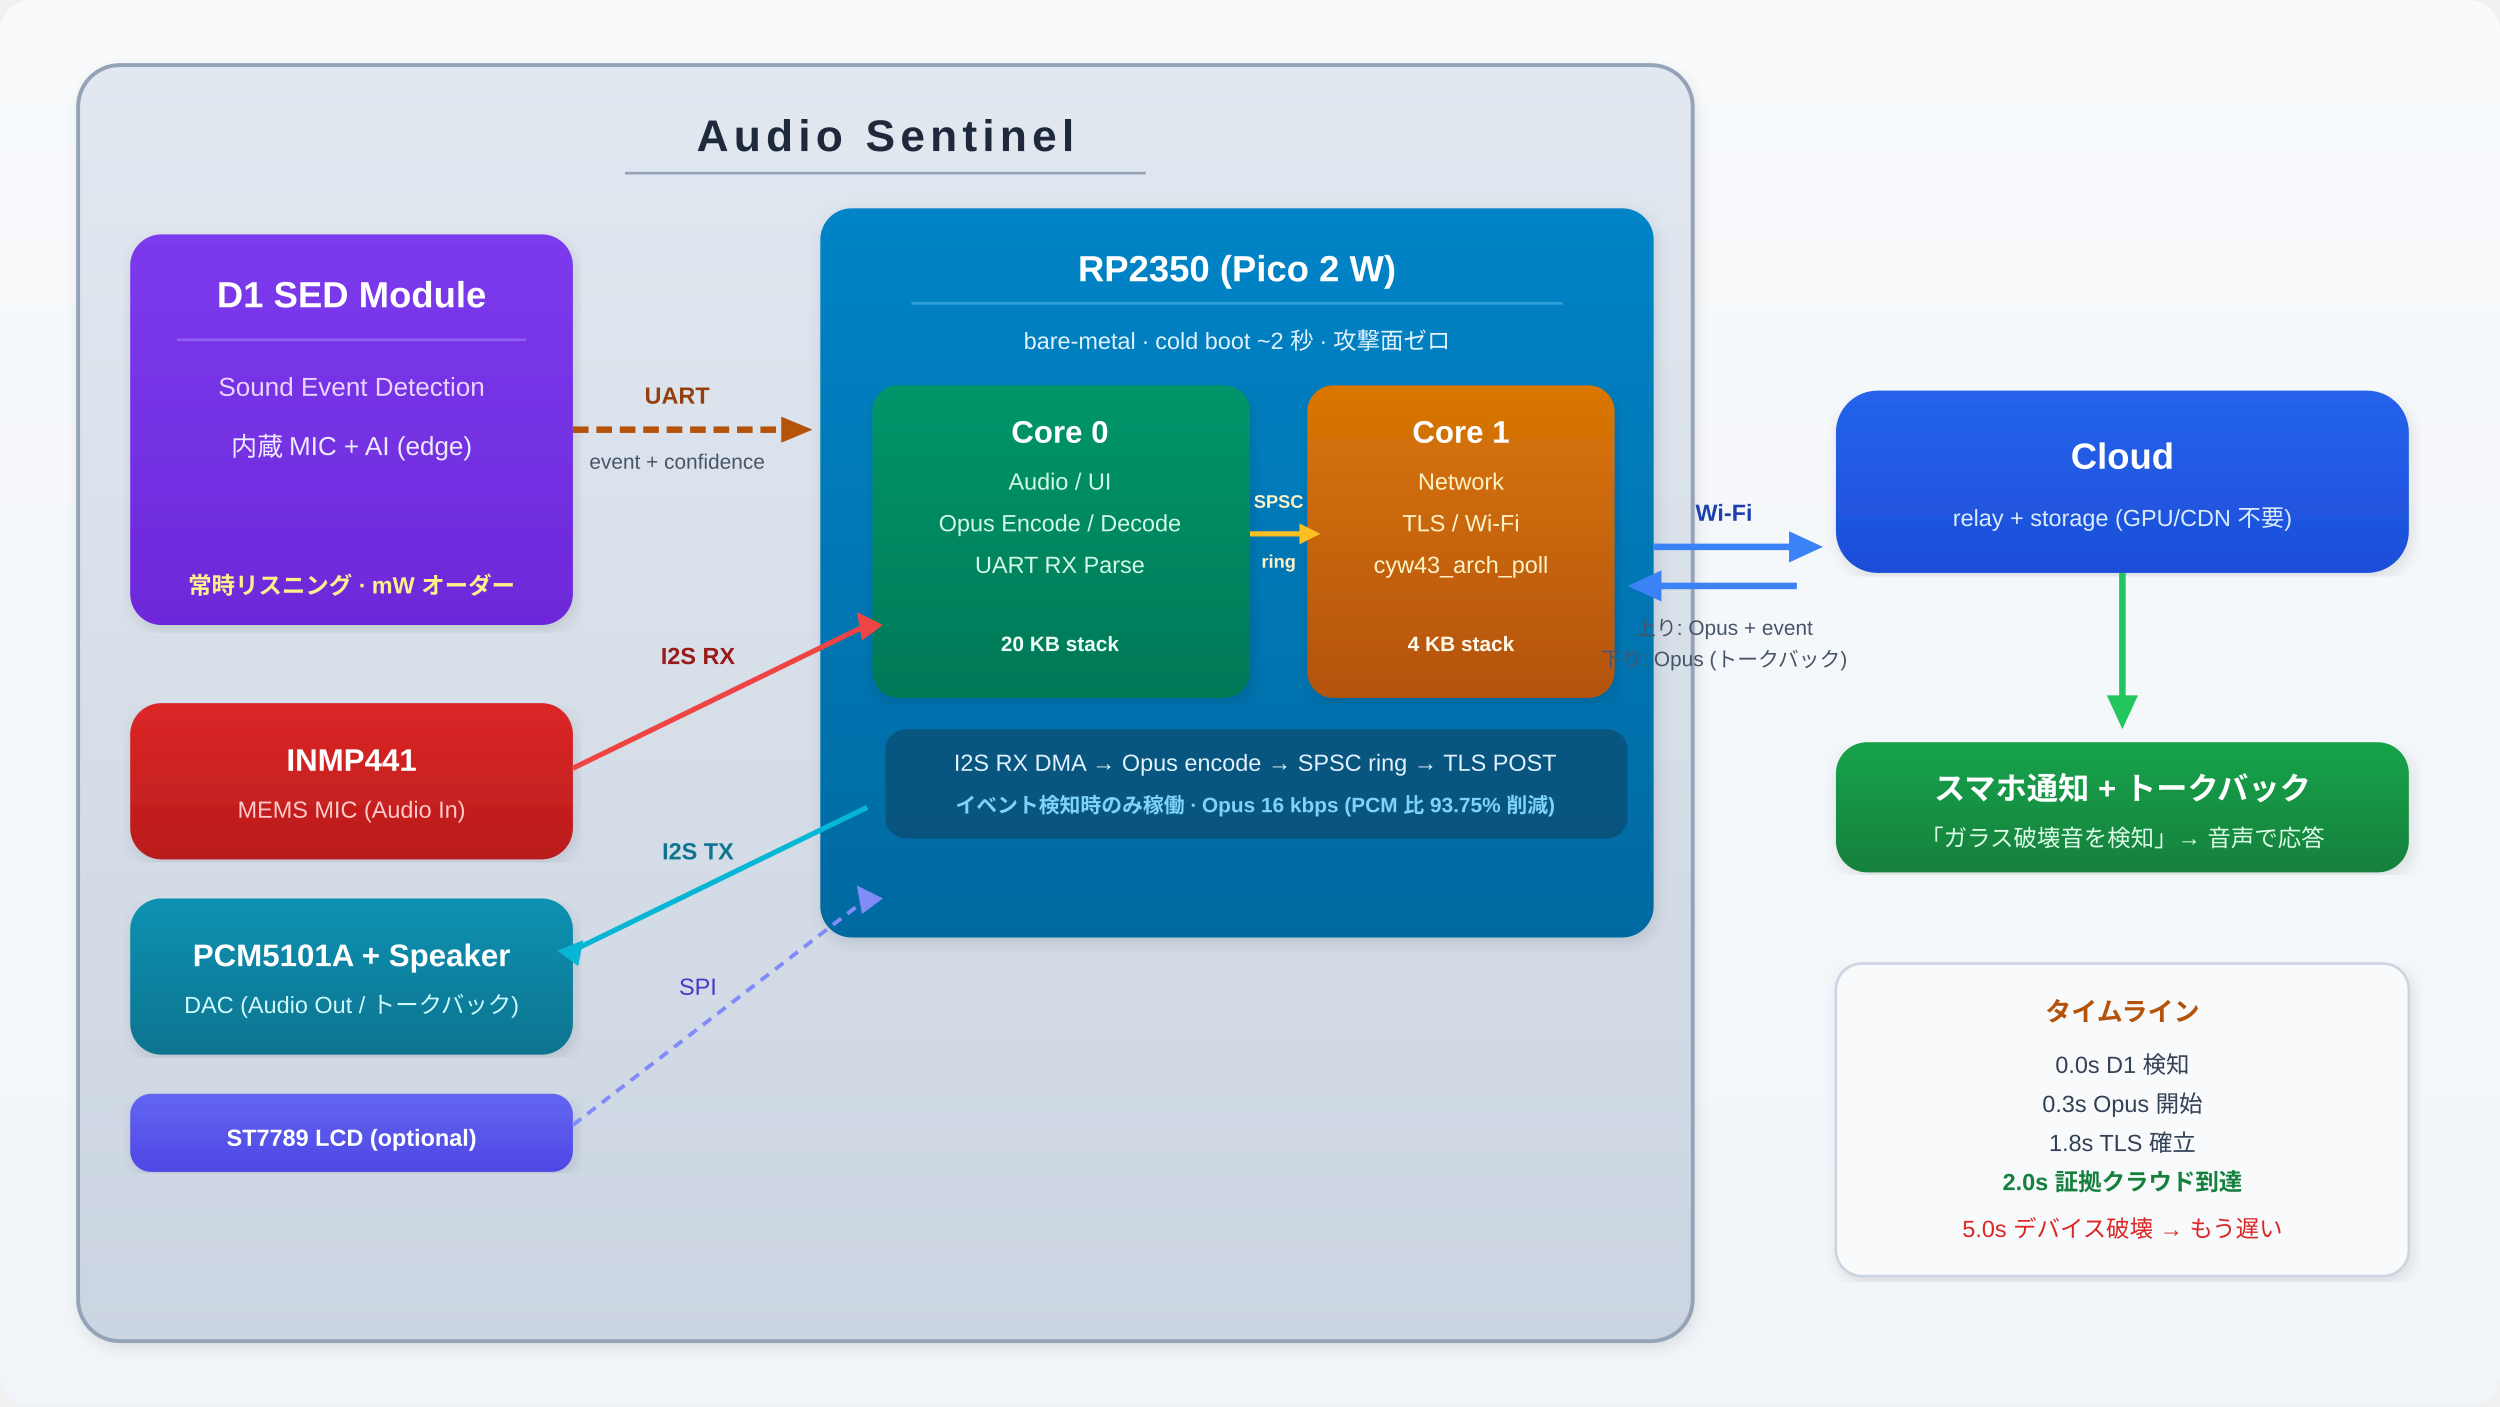
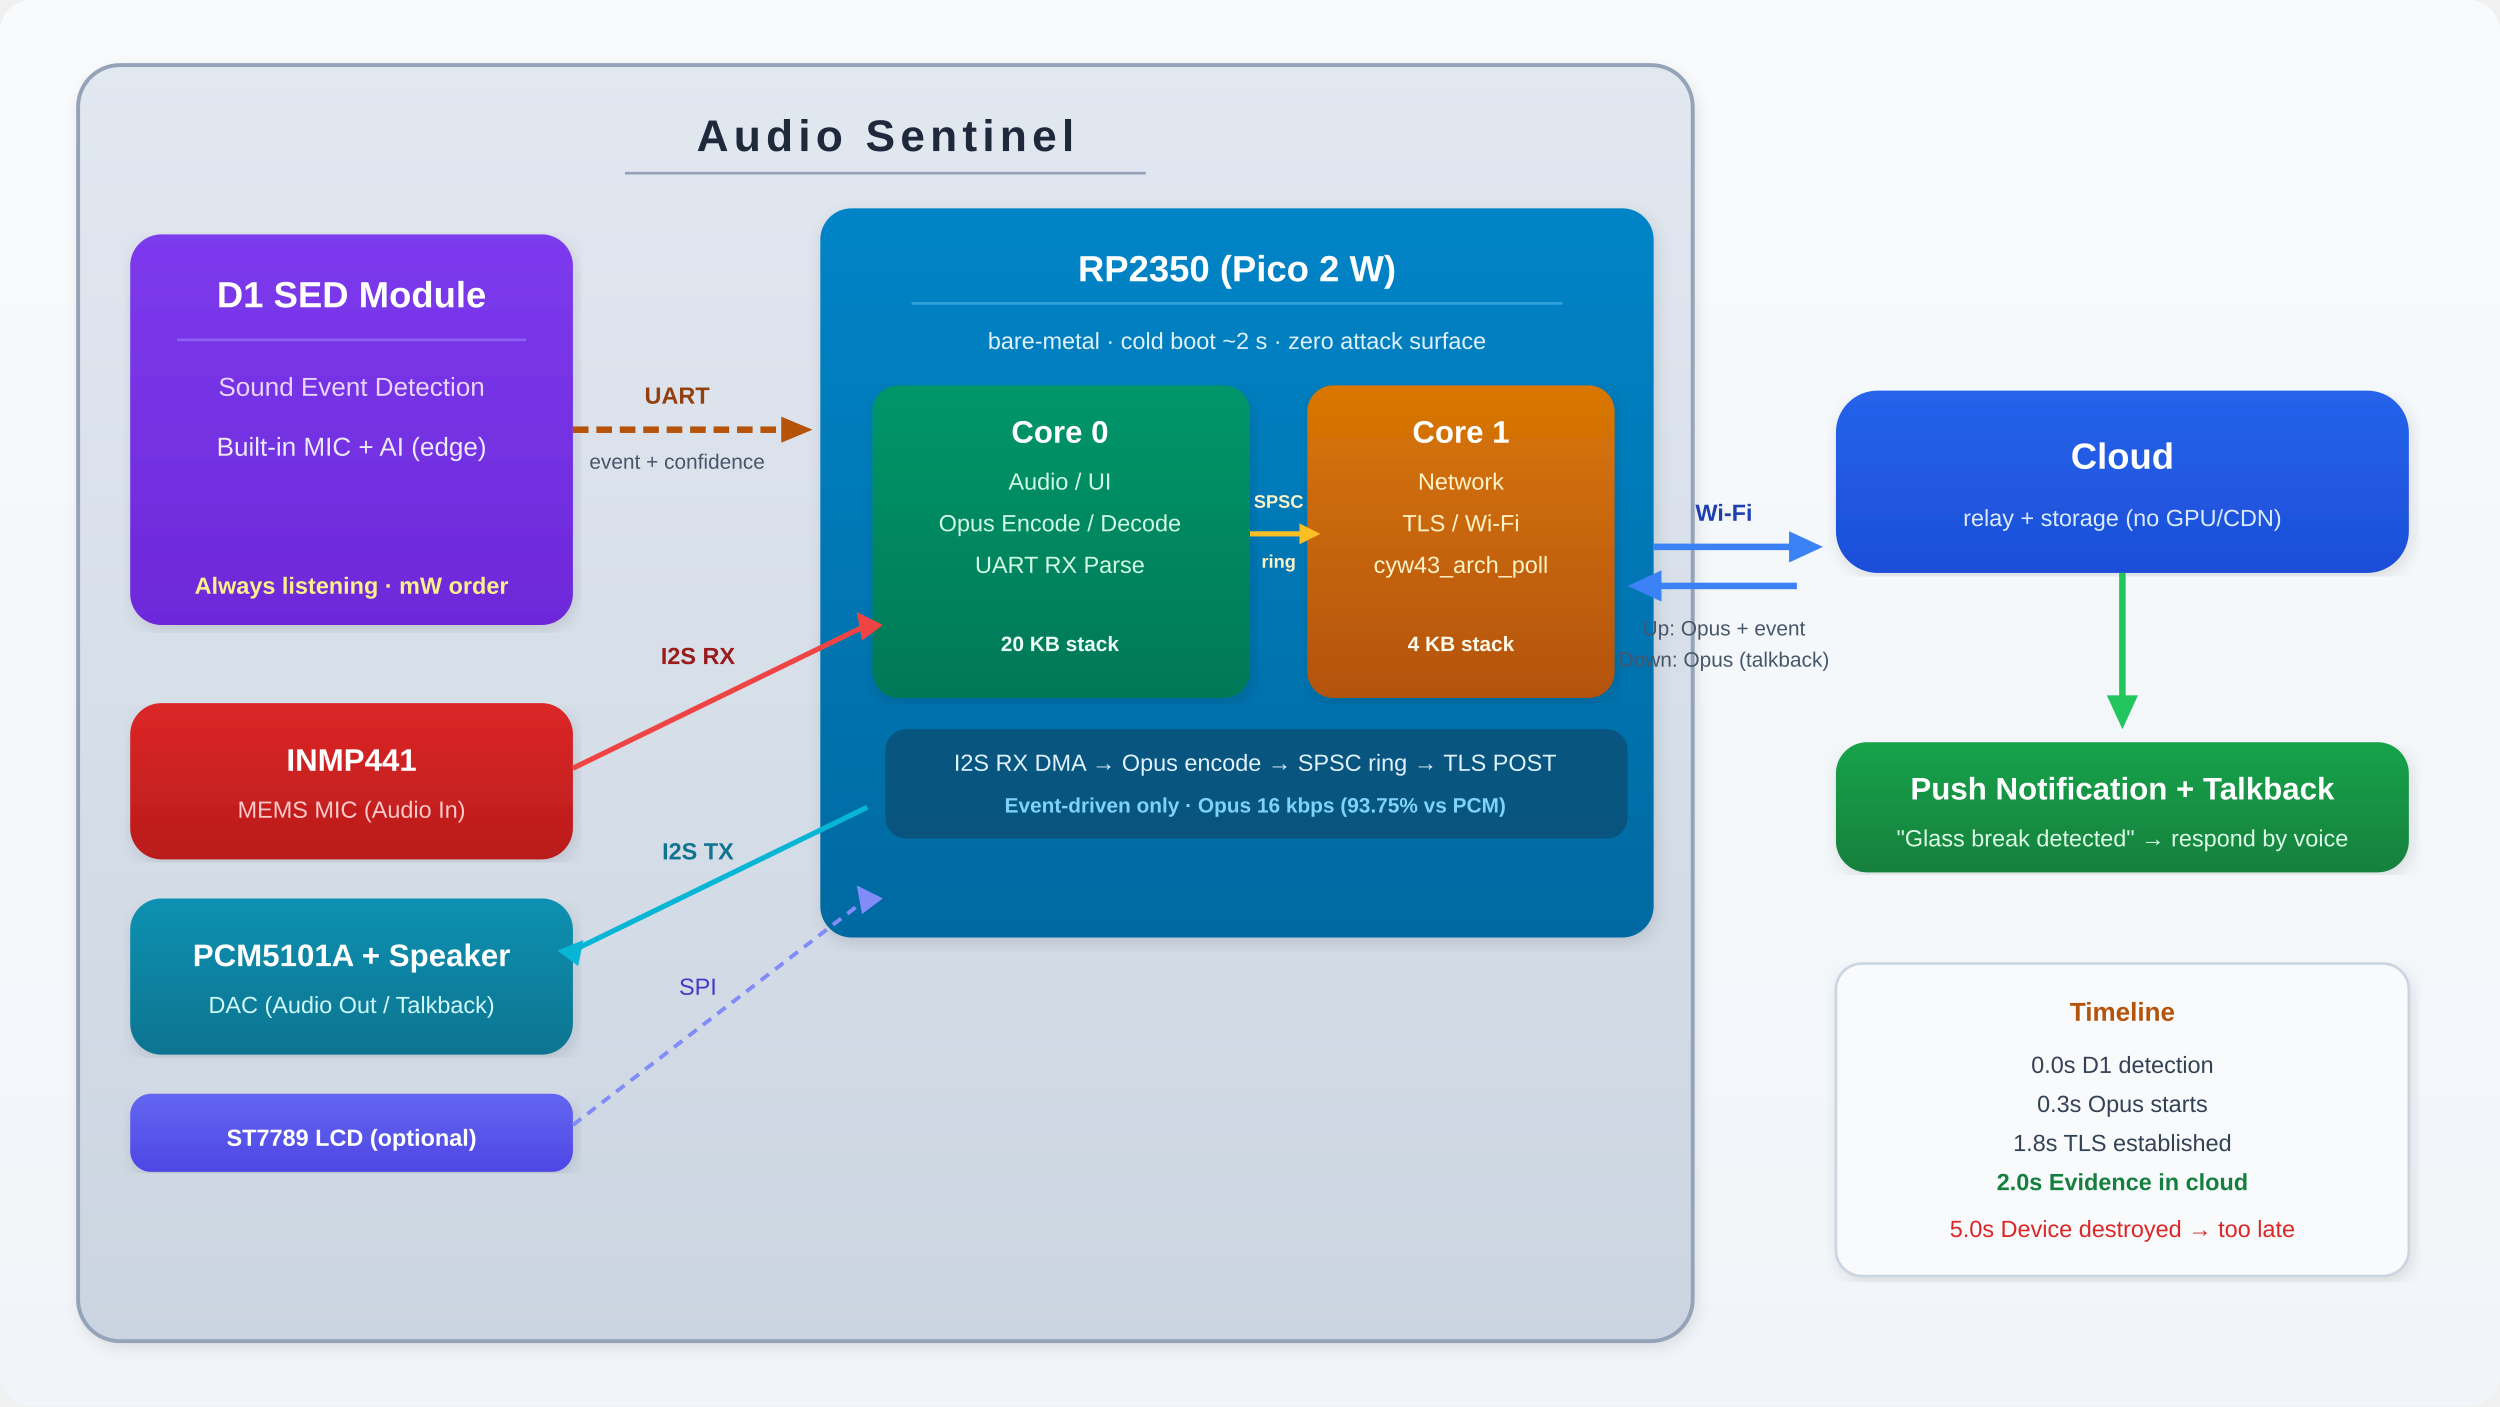
<svg xmlns="http://www.w3.org/2000/svg" viewBox="0 0 960 540" font-family="'Helvetica Neue', Arial, sans-serif">
  <defs>
    <filter id="shadow" x="-2%" y="-2%" width="104%" height="104%">
      <feDropShadow dx="1" dy="2" stdDeviation="3" flood-opacity="0.12" />
    </filter>
    <linearGradient id="bgGrad" x1="0" y1="0" x2="0" y2="1">
      <stop offset="0%" stop-color="#f8fafc" />
      <stop offset="100%" stop-color="#f1f5f9" />
    </linearGradient>
    <linearGradient id="deviceGrad" x1="0" y1="0" x2="0" y2="1">
      <stop offset="0%" stop-color="#e2e8f0" />
      <stop offset="100%" stop-color="#cbd5e1" />
    </linearGradient>
    <linearGradient id="d1Grad" x1="0" y1="0" x2="0" y2="1">
      <stop offset="0%" stop-color="#7c3aed" />
      <stop offset="100%" stop-color="#6d28d9" />
    </linearGradient>
    <linearGradient id="rpGrad" x1="0" y1="0" x2="0" y2="1">
      <stop offset="0%" stop-color="#0284c7" />
      <stop offset="100%" stop-color="#0369a1" />
    </linearGradient>
    <linearGradient id="core0Grad" x1="0" y1="0" x2="0" y2="1">
      <stop offset="0%" stop-color="#059669" />
      <stop offset="100%" stop-color="#047857" />
    </linearGradient>
    <linearGradient id="core1Grad" x1="0" y1="0" x2="0" y2="1">
      <stop offset="0%" stop-color="#d97706" />
      <stop offset="100%" stop-color="#b45309" />
    </linearGradient>
    <linearGradient id="micGrad" x1="0" y1="0" x2="0" y2="1">
      <stop offset="0%" stop-color="#dc2626" />
      <stop offset="100%" stop-color="#b91c1c" />
    </linearGradient>
    <linearGradient id="spkGrad" x1="0" y1="0" x2="0" y2="1">
      <stop offset="0%" stop-color="#0891b2" />
      <stop offset="100%" stop-color="#0e7490" />
    </linearGradient>
    <linearGradient id="lcdGrad" x1="0" y1="0" x2="0" y2="1">
      <stop offset="0%" stop-color="#6366f1" />
      <stop offset="100%" stop-color="#4f46e5" />
    </linearGradient>
    <linearGradient id="cloudGrad" x1="0" y1="0" x2="0" y2="1">
      <stop offset="0%" stop-color="#2563eb" />
      <stop offset="100%" stop-color="#1d4ed8" />
    </linearGradient>
    <linearGradient id="phoneGrad" x1="0" y1="0" x2="0" y2="1">
      <stop offset="0%" stop-color="#16a34a" />
      <stop offset="100%" stop-color="#15803d" />
    </linearGradient>
  </defs>
  <rect width="960" height="540" rx="12" fill="url(#bgGrad)" />
  <rect x="30" y="25" width="620" height="490" rx="16" fill="url(#deviceGrad)" filter="url(#shadow)" />
  <rect x="30" y="25" width="620" height="490" rx="16" fill="none" stroke="#94a3b8" stroke-width="1.5" />
  <text x="340" y="58" text-anchor="middle" fill="#1e293b" font-size="17" font-weight="700" letter-spacing="2">Audio Sentinel</text>
  <rect x="240" y="66" width="200" height="1" fill="#94a3b8" />
  <rect x="50" y="90" width="170" height="150" rx="12" fill="url(#d1Grad)" filter="url(#shadow)" />
  <text x="135" y="118" text-anchor="middle" fill="#fff" font-size="14" font-weight="700">D1 SED Module</text>
  <rect x="68" y="130" width="134" height="1" fill="#a78bfa" opacity="0.5" />
  <text x="135" y="152" text-anchor="middle" fill="#e9d5ff" font-size="10">Sound Event Detection</text>
-   <text x="135" y="175" text-anchor="middle" fill="#ede9fe" font-size="10">内蔵 MIC + AI (edge)</text>
-   <text x="135" y="228" text-anchor="middle" fill="#fef08a" font-size="9" font-weight="600">常時リスニング ∙ mW オーダー</text>
+   <text x="135" y="175" text-anchor="middle" fill="#ede9fe" font-size="10">Built-in MIC + AI (edge)</text>
+   <text x="135" y="228" text-anchor="middle" fill="#fef08a" font-size="9" font-weight="600">Always listening · mW order</text>
  <line x1="220" y1="165" x2="300" y2="165" stroke="#b45309" stroke-width="2.5" stroke-dasharray="6,3" />
  <polygon points="300,160 312,165 300,170" fill="#b45309" />
  <text x="260" y="155" text-anchor="middle" fill="#92400e" font-size="9" font-weight="600">UART</text>
  <text x="260" y="180" text-anchor="middle" fill="#475569" font-size="8">event + confidence</text>
  <rect x="315" y="80" width="320" height="280" rx="12" fill="url(#rpGrad)" filter="url(#shadow)" />
  <text x="475" y="108" text-anchor="middle" fill="#fff" font-size="14" font-weight="700">RP2350 (Pico 2 W)</text>
  <rect x="350" y="116" width="250" height="1" fill="#7dd3fc" opacity="0.4" />
-   <text x="475" y="134" text-anchor="middle" fill="#e0f2fe" font-size="9">bare-metal ∙ cold boot ~2 秒 ∙ 攻撃面ゼロ</text>
+   <text x="475" y="134" text-anchor="middle" fill="#e0f2fe" font-size="9">bare-metal · cold boot ~2 s · zero attack surface</text>
  <rect x="335" y="148" width="145" height="120" rx="10" fill="url(#core0Grad)" filter="url(#shadow)" />
  <text x="407" y="170" text-anchor="middle" fill="#fff" font-size="12" font-weight="700">Core 0</text>
  <text x="407" y="188" text-anchor="middle" fill="#d1fae5" font-size="9">Audio / UI</text>
  <text x="407" y="204" text-anchor="middle" fill="#d1fae5" font-size="9">Opus Encode / Decode</text>
  <text x="407" y="220" text-anchor="middle" fill="#d1fae5" font-size="9">UART RX Parse</text>
  <text x="407" y="250" text-anchor="middle" fill="#ecfdf5" font-size="8" font-weight="600">20 KB stack</text>
  <rect x="502" y="148" width="118" height="120" rx="10" fill="url(#core1Grad)" filter="url(#shadow)" />
  <text x="561" y="170" text-anchor="middle" fill="#fff" font-size="12" font-weight="700">Core 1</text>
  <text x="561" y="188" text-anchor="middle" fill="#fef3c7" font-size="9">Network</text>
  <text x="561" y="204" text-anchor="middle" fill="#fef3c7" font-size="9">TLS / Wi-Fi</text>
  <text x="561" y="220" text-anchor="middle" fill="#fef3c7" font-size="9">cyw43_arch_poll</text>
  <text x="561" y="250" text-anchor="middle" fill="#fffbeb" font-size="8" font-weight="600">4 KB stack</text>
  <line x1="480" y1="205" x2="502" y2="205" stroke="#fbbf24" stroke-width="2" />
  <polygon points="499,201 507,205 499,209" fill="#fbbf24" />
  <text x="491" y="195" text-anchor="middle" fill="#fef3c7" font-size="7" font-weight="600">SPSC</text>
  <text x="491" y="218" text-anchor="middle" fill="#fef3c7" font-size="7" font-weight="600">ring</text>
  <rect x="340" y="280" width="285" height="42" rx="8" fill="#0c4a6e" opacity="0.7" />
  <text x="482" y="296" text-anchor="middle" fill="#e0f2fe" font-size="9">I2S RX DMA → Opus encode → SPSC ring → TLS POST</text>
-   <text x="482" y="312" text-anchor="middle" fill="#7dd3fc" font-size="8" font-weight="600">イベント検知時のみ稼働 ∙ Opus 16 kbps (PCM 比 93.75% 削減)</text>
+   <text x="482" y="312" text-anchor="middle" fill="#7dd3fc" font-size="8" font-weight="600">Event-driven only · Opus 16 kbps (93.75% vs PCM)</text>
  <rect x="50" y="270" width="170" height="60" rx="12" fill="url(#micGrad)" filter="url(#shadow)" />
  <text x="135" y="296" text-anchor="middle" fill="#fff" font-size="12" font-weight="700">INMP441</text>
  <text x="135" y="314" text-anchor="middle" fill="#fecaca" font-size="9">MEMS MIC (Audio In)</text>
  <line x1="220" y1="295" x2="333" y2="240" stroke="#ef4444" stroke-width="2" />
  <polygon points="329,235 339,240 331,246" fill="#ef4444" />
  <text x="268" y="255" text-anchor="middle" fill="#991b1b" font-size="9" font-weight="600">I2S RX</text>
  <rect x="50" y="345" width="170" height="60" rx="12" fill="url(#spkGrad)" filter="url(#shadow)" />
  <text x="135" y="371" text-anchor="middle" fill="#fff" font-size="12" font-weight="700">PCM5101A + Speaker</text>
-   <text x="135" y="389" text-anchor="middle" fill="#cffafe" font-size="9">DAC (Audio Out / トークバック)</text>
+   <text x="135" y="389" text-anchor="middle" fill="#cffafe" font-size="9">DAC (Audio Out / Talkback)</text>
  <line x1="333" y1="310" x2="220" y2="365" stroke="#06b6d4" stroke-width="2" />
  <polygon points="224,361 214,365 222,371" fill="#06b6d4" />
  <text x="268" y="330" text-anchor="middle" fill="#0e7490" font-size="9" font-weight="600">I2S TX</text>
  <rect x="50" y="420" width="170" height="30" rx="8" fill="url(#lcdGrad)" filter="url(#shadow)" />
  <text x="135" y="440" text-anchor="middle" fill="#fff" font-size="9" font-weight="600">ST7789 LCD (optional)</text>
  <line x1="220" y1="432" x2="333" y2="345" stroke="#818cf8" stroke-width="1.5" stroke-dasharray="4,3" />
  <polygon points="329,340 339,345 331,351" fill="#818cf8" />
  <text x="268" y="382" text-anchor="middle" fill="#4338ca" font-size="9">SPI</text>
  <line x1="635" y1="210" x2="690" y2="210" stroke="#3b82f6" stroke-width="2.5" />
  <polygon points="687,204 700,210 687,216" fill="#3b82f6" />
  <line x1="690" y1="225" x2="635" y2="225" stroke="#3b82f6" stroke-width="2.5" />
  <polygon points="638,219 625,225 638,231" fill="#3b82f6" />
  <text x="662" y="200" text-anchor="middle" fill="#1e40af" font-size="9" font-weight="600">Wi-Fi</text>
-   <text x="662" y="244" text-anchor="middle" fill="#475569" font-size="8">上り: Opus + event</text>
-   <text x="662" y="256" text-anchor="middle" fill="#475569" font-size="8">下り: Opus (トークバック)</text>
+   <text x="662" y="244" text-anchor="middle" fill="#475569" font-size="8">Up: Opus + event</text>
+   <text x="662" y="256" text-anchor="middle" fill="#475569" font-size="8">Down: Opus (talkback)</text>
  <rect x="705" y="150" width="220" height="70" rx="16" fill="url(#cloudGrad)" filter="url(#shadow)" />
  <text x="815" y="180" text-anchor="middle" fill="#fff" font-size="14" font-weight="700">Cloud</text>
-   <text x="815" y="202" text-anchor="middle" fill="#dbeafe" font-size="9">relay + storage (GPU/CDN 不要)</text>
+   <text x="815" y="202" text-anchor="middle" fill="#dbeafe" font-size="9">relay + storage (no GPU/CDN)</text>
  <line x1="815" y1="220" x2="815" y2="270" stroke="#22c55e" stroke-width="2.5" />
  <polygon points="809,267 815,280 821,267" fill="#22c55e" />
  <rect x="705" y="285" width="220" height="50" rx="12" fill="url(#phoneGrad)" filter="url(#shadow)" />
-   <text x="815" y="307" text-anchor="middle" fill="#fff" font-size="12" font-weight="700">スマホ通知 + トークバック</text>
-   <text x="815" y="325" text-anchor="middle" fill="#dcfce7" font-size="9">「ガラス破壊音を検知」→ 音声で応答</text>
+   <text x="815" y="307" text-anchor="middle" fill="#fff" font-size="12" font-weight="700">Push Notification + Talkback</text>
+   <text x="815" y="325" text-anchor="middle" fill="#dcfce7" font-size="9">"Glass break detected" → respond by voice</text>
  <rect x="705" y="370" width="220" height="120" rx="10" fill="#f8fafc" filter="url(#shadow)" />
  <rect x="705" y="370" width="220" height="120" rx="10" fill="none" stroke="#cbd5e1" stroke-width="1" />
-   <text x="815" y="392" text-anchor="middle" fill="#b45309" font-size="10" font-weight="700">タイムライン</text>
-   <text x="815" y="412" text-anchor="middle" fill="#334155" font-size="9">0.0s  D1 検知</text>
-   <text x="815" y="427" text-anchor="middle" fill="#334155" font-size="9">0.3s  Opus 開始</text>
-   <text x="815" y="442" text-anchor="middle" fill="#334155" font-size="9">1.8s  TLS 確立</text>
-   <text x="815" y="457" text-anchor="middle" fill="#15803d" font-size="9" font-weight="700">2.0s  証拠クラウド到達</text>
-   <text x="815" y="475" text-anchor="middle" fill="#dc2626" font-size="9">5.0s  デバイス破壊 → もう遅い</text>
+   <text x="815" y="392" text-anchor="middle" fill="#b45309" font-size="10" font-weight="700">Timeline</text>
+   <text x="815" y="412" text-anchor="middle" fill="#334155" font-size="9">0.0s  D1 detection</text>
+   <text x="815" y="427" text-anchor="middle" fill="#334155" font-size="9">0.3s  Opus starts</text>
+   <text x="815" y="442" text-anchor="middle" fill="#334155" font-size="9">1.8s  TLS established</text>
+   <text x="815" y="457" text-anchor="middle" fill="#15803d" font-size="9" font-weight="700">2.0s  Evidence in cloud</text>
+   <text x="815" y="475" text-anchor="middle" fill="#dc2626" font-size="9">5.0s  Device destroyed → too late</text>
</svg>
